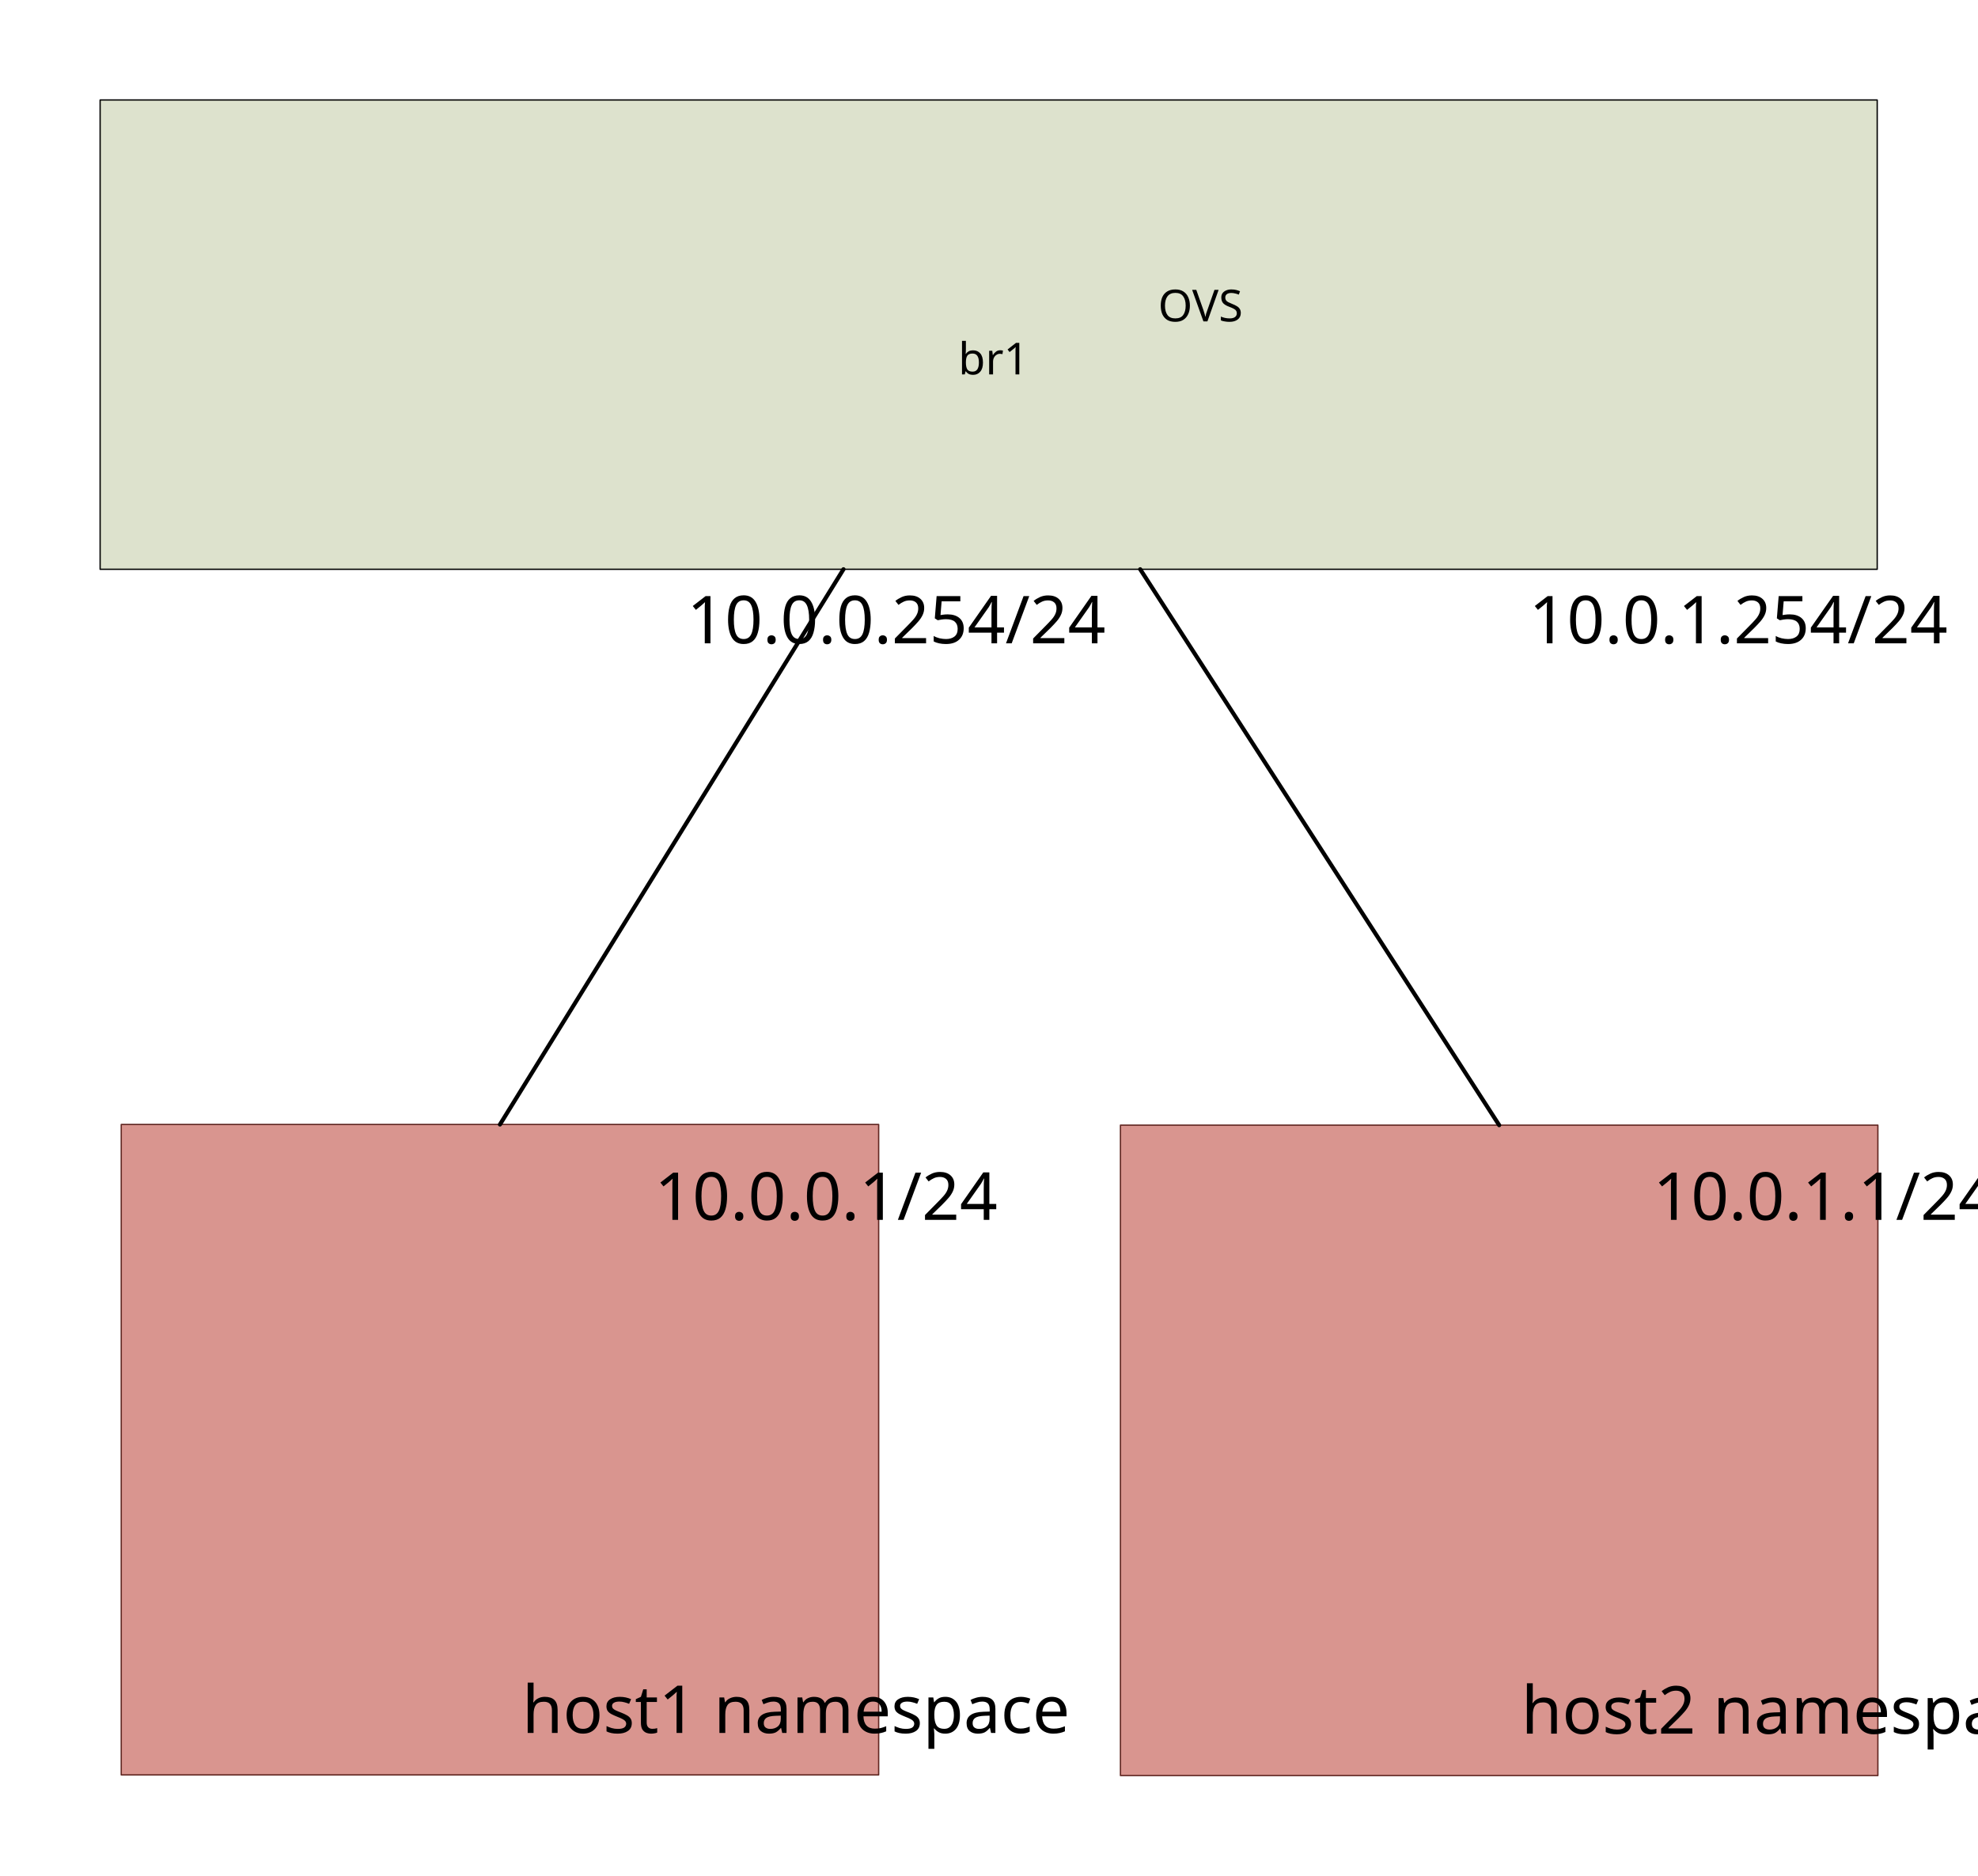
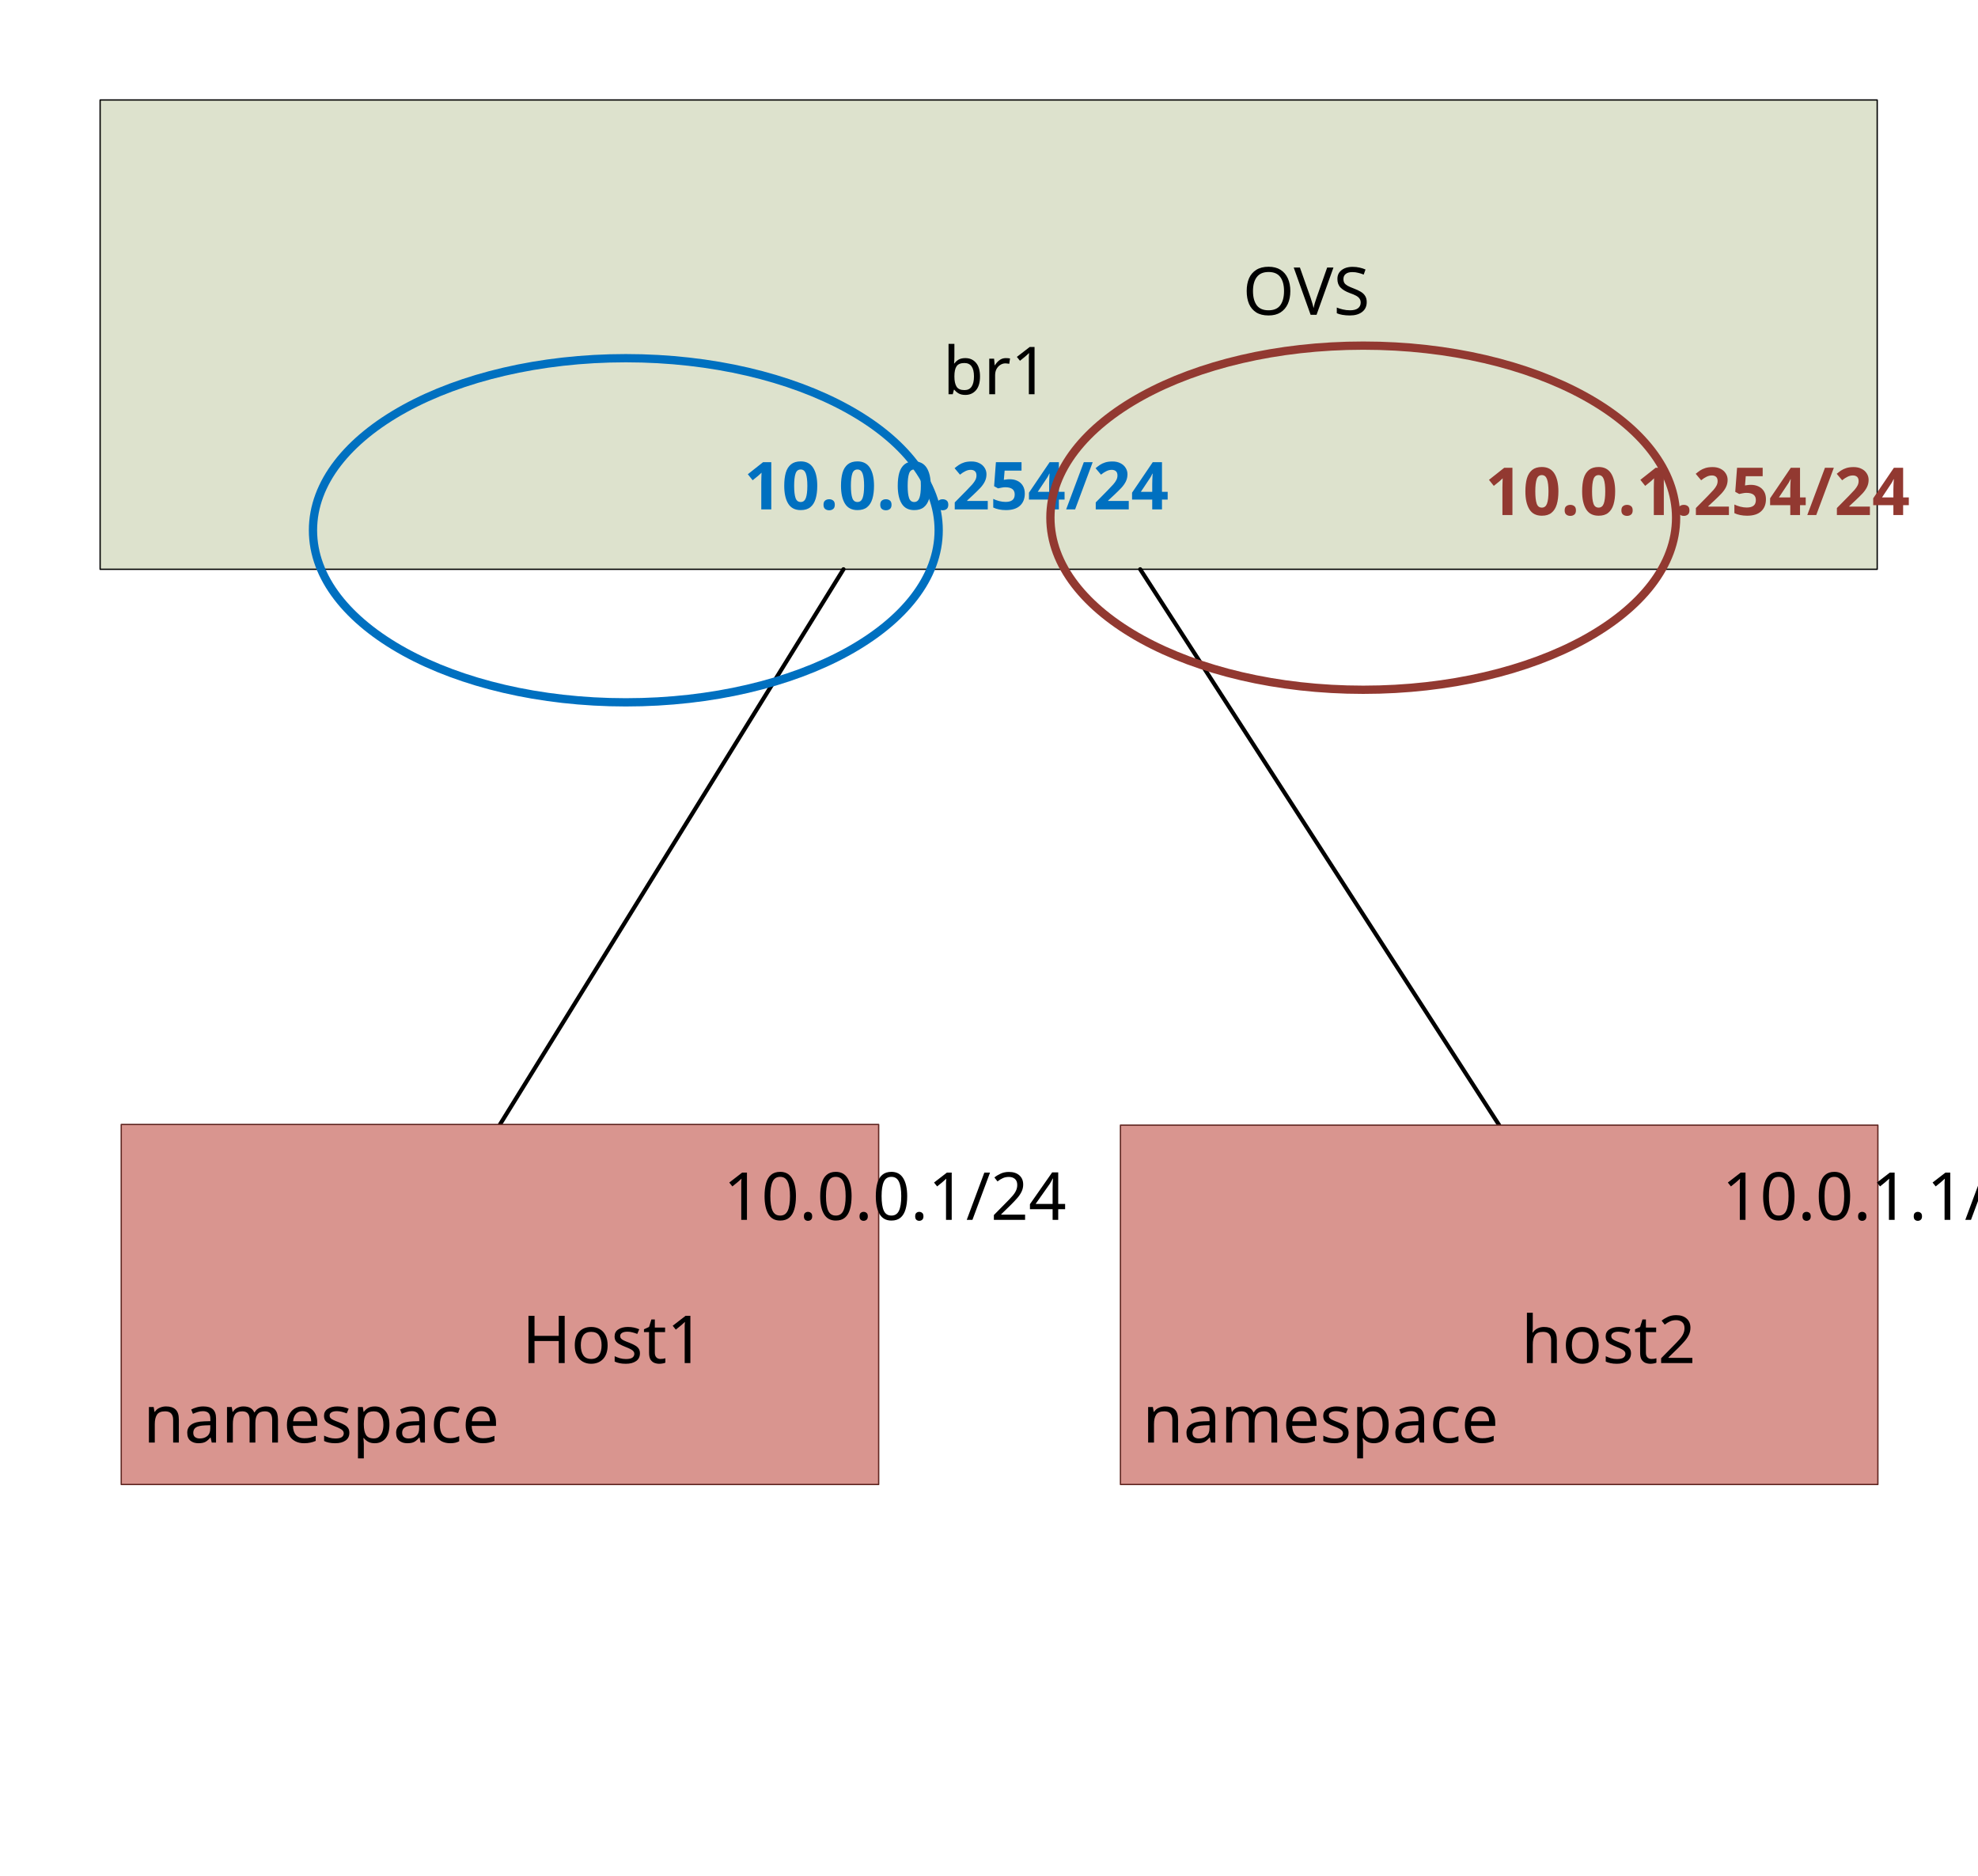
- <svg xmlns="http://www.w3.org/2000/svg" xmlns:ns1="http://schemas.microsoft.com/visio/2003/SVGExtensions/" width="4.978in" height="4.72in" viewBox="0 0 358.397 339.868" xml:space="preserve" color-interpolation-filters="sRGB" class="st8">
+ <svg xmlns="http://www.w3.org/2000/svg" xmlns:ns1="http://schemas.microsoft.com/visio/2003/SVGExtensions/" width="4.978in" height="4.72in" viewBox="0 0 358.397 339.868" xml:space="preserve" color-interpolation-filters="sRGB" class="st11">
  <ns1:documentProperties ns1:langID="1033" ns1:metric="true" ns1:viewMarkup="false">
    <ns1:userDefs>
      <ns1:ud ns1:nameU="msvNoAutoConnect" ns1:val="VT0(1):26" />
    </ns1:userDefs>
  </ns1:documentProperties>
  <style type="text/css">
	
		.st1 {fill:#dde2cd;stroke:#000000;stroke-linecap:round;stroke-linejoin:round;stroke-width:0.24}
- 		.st2 {fill:#000000;font-family:Calibri;font-size:0.667em}
+ 		.st2 {fill:#000000;font-family:Calibri;font-size:1em}
		.st3 {font-size:1em}
- 		.st4 {fill:#d9958f;stroke:#612621;stroke-linecap:round;stroke-linejoin:round;stroke-width:0.24}
- 		.st5 {fill:#000000;font-family:Calibri;font-size:1em}
- 		.st6 {stroke:#000000;stroke-linecap:round;stroke-linejoin:round;stroke-width:0.75}
- 		.st7 {fill:none;stroke:none;stroke-linecap:round;stroke-linejoin:round;stroke-width:0.75}
- 		.st8 {fill:none;fill-rule:evenodd;font-size:12px;overflow:visible;stroke-linecap:square;stroke-miterlimit:3}
+ 		.st4 {stroke:#000000;stroke-linecap:round;stroke-linejoin:round;stroke-width:0.75}
+ 		.st5 {fill:none;stroke:none;stroke-linecap:round;stroke-linejoin:round;stroke-width:0.75}
+ 		.st6 {fill:#0070c0;font-family:Calibri;font-size:1em;font-weight:bold}
+ 		.st7 {fill:#923931;font-family:Calibri;font-size:1em;font-weight:bold}
+ 		.st8 {fill:none;stroke:#0070c0;stroke-linecap:round;stroke-linejoin:round;stroke-width:1.5}
+ 		.st9 {fill:none;stroke:#923931;stroke-linecap:round;stroke-linejoin:round;stroke-width:1.5}
+ 		.st10 {fill:#d9958f;stroke:#612621;stroke-linecap:round;stroke-linejoin:round;stroke-width:0.24}
+ 		.st11 {fill:none;fill-rule:evenodd;font-size:12px;overflow:visible;stroke-linecap:square;stroke-miterlimit:3}
	
	</style>
-   <g ns1:mID="6" ns1:index="2" ns1:groupContext="foregroundPage">
+   <g ns1:mID="6" ns1:index="3" ns1:groupContext="foregroundPage">
    <ns1:pageProperties ns1:drawingScale="0.0393701" ns1:pageScale="0.0393701" ns1:drawingUnits="24" ns1:shadowOffsetX="8.50394" ns1:shadowOffsetY="-8.50394" />
    <ns1:layer ns1:name="Connector" ns1:index="0" />
    <g id="shape2-1" ns1:mID="2" ns1:groupContext="shape" transform="translate(18.12,-236.709)">
      <ns1:userDefs>
        <ns1:ud ns1:nameU="visVersion" ns1:val="VT0(15):26" />
      </ns1:userDefs>
      <ns1:textBlock ns1:margins="rect(4,4,4,4)" ns1:tabSpace="42.5197" />
      <ns1:textRect cx="161.019" cy="297.349" width="322.04" height="85.039" />
      <rect x="0" y="254.829" width="322.037" height="85.039" class="st1" />
-       <text x="154.26" y="294.95" class="st2" ns1:langID="1033">
+       <text x="150.88" y="293.75" class="st2" ns1:langID="1033">
        <ns1:paragraph ns1:horizAlign="1" />
        <ns1:tabList />OVS<ns1:newlineChar />
-         <tspan x="155.5" dy="1.2em" class="st3">br</tspan>1</text>
+         <tspan x="152.73" dy="1.2em" class="st3">br</tspan>1</text>
    </g>
-     <g id="group3-5" transform="translate(21.9468,-18.24)" ns1:mID="3" ns1:groupContext="group">
-       <g id="shape4-6" ns1:mID="4" ns1:groupContext="shape">
+     <g id="shape11-5" ns1:mID="11" ns1:groupContext="shape" ns1:layerMember="0" transform="translate(271.649,-135.982)">
+       <path d="M0 339.87 L-65.05 239.14" class="st4" />
+     </g>
+     <g id="shape12-8" ns1:mID="12" ns1:groupContext="shape" ns1:layerMember="0" transform="translate(90.575,-136.102)">
+       <path d="M0 339.87 L62.25 239.26" class="st4" />
+     </g>
+     <g id="shape13-11" ns1:mID="13" ns1:groupContext="shape" transform="translate(74.1779,-245.9)">
+       <ns1:textBlock ns1:margins="rect(4,4,4,4)" ns1:tabSpace="42.5197" />
+       <ns1:textRect cx="39.208" cy="334.608" width="78.42" height="10.522" />
+       <rect x="0" y="329.347" width="78.416" height="10.522" class="st5" />
+       <text x="4.45" y="338.21" class="st6" ns1:langID="1033">
+         <ns1:paragraph ns1:horizAlign="1" />
+         <ns1:tabList />10.0.0.254/24</text>
+     </g>
+     <g id="shape14-14" ns1:mID="14" ns1:groupContext="shape" transform="translate(208.486,-244.883)">
+       <ns1:textBlock ns1:margins="rect(4,4,4,4)" ns1:tabSpace="42.5197" />
+       <ns1:textRect cx="39.208" cy="334.608" width="78.42" height="10.522" />
+       <rect x="0" y="329.347" width="78.416" height="10.522" class="st5" />
+       <text x="4.45" y="338.21" class="st7" ns1:langID="1033">
+         <ns1:paragraph ns1:horizAlign="1" />
+         <ns1:tabList />10.0.1.254/24</text>
+     </g>
+     <g id="shape18-17" ns1:mID="18" ns1:groupContext="shape" transform="translate(56.6929,-212.598)">
+       <ellipse cx="56.693" cy="308.687" rx="56.693" ry="31.181" class="st8" />
+     </g>
+     <g id="shape19-19" ns1:mID="19" ns1:groupContext="shape" transform="translate(190.326,-214.876)">
+       <ellipse cx="56.693" cy="308.687" rx="56.693" ry="31.181" class="st9" />
+     </g>
+     <g id="group20-21" transform="translate(21.9468,-70.8661)" ns1:mID="20" ns1:groupContext="group">
+       <g id="shape4-22" ns1:mID="4" ns1:groupContext="shape">
        <ns1:userDefs>
          <ns1:ud ns1:nameU="visVersion" ns1:val="VT0(15):26" />
        </ns1:userDefs>
        <ns1:textBlock ns1:margins="rect(4,4,4,4)" ns1:tabSpace="42.5197" ns1:verticalAlign="2" />
-         <ns1:textRect cx="68.628" cy="280.938" width="137.26" height="117.862" />
-         <rect x="0" y="222.007" width="137.257" height="117.862" class="st4" />
-         <text x="4" y="332.27" class="st5" ns1:langID="1033">
+         <ns1:textRect cx="68.628" cy="307.251" width="137.26" height="65.235" />
+         <rect x="0" y="274.633" width="137.257" height="65.235" class="st10" />
+         <text x="4" y="317.87" class="st2" ns1:langID="1033">
          <ns1:paragraph />
-           <ns1:tabList />host1 namespace</text>
+           <ns1:tabList />Host1<ns1:newlineChar />
+           <tspan x="4" dy="1.2em" class="st3">namespace</tspan>
+         </text>
+       </g>
+       <g id="shape15-26" ns1:mID="15" ns1:groupContext="shape" transform="translate(29.4203,-46.2912)">
+         <ns1:textBlock ns1:margins="rect(4,4,4,4)" ns1:tabSpace="42.5197" />
+         <ns1:textRect cx="39.208" cy="334.608" width="78.42" height="10.522" />
+         <rect x="0" y="329.347" width="78.416" height="10.522" class="st5" />
+         <text x="11.06" y="338.21" class="st2" ns1:langID="1033">
+           <ns1:paragraph ns1:horizAlign="1" />
+           <ns1:tabList />10.0.0.1/24</text>
      </g>
    </g>
-     <g id="group6-9" transform="translate(203.021,-18.12)" ns1:mID="6" ns1:groupContext="group">
-       <g id="shape7-10" ns1:mID="7" ns1:groupContext="shape">
+     <g id="group21-29" transform="translate(203.021,-70.8661)" ns1:mID="21" ns1:groupContext="group">
+       <g id="shape7-30" ns1:mID="7" ns1:groupContext="shape">
        <ns1:userDefs>
          <ns1:ud ns1:nameU="visVersion" ns1:val="VT0(15):26" />
        </ns1:userDefs>
        <ns1:textBlock ns1:margins="rect(4,4,4,4)" ns1:tabSpace="42.5197" ns1:verticalAlign="2" />
-         <ns1:textRect cx="68.628" cy="280.938" width="137.26" height="117.862" />
-         <rect x="0" y="222.007" width="137.257" height="117.862" class="st4" />
-         <text x="4" y="332.27" class="st5" ns1:langID="1033">
+         <ns1:textRect cx="68.628" cy="307.311" width="137.26" height="65.115" />
+         <rect x="0" y="274.753" width="137.257" height="65.115" class="st10" />
+         <text x="4" y="317.87" class="st2" ns1:langID="1033">
          <ns1:paragraph />
-           <ns1:tabList />host2 namespace</text>
+           <ns1:tabList />host2<ns1:newlineChar />
+           <tspan x="4" dy="1.2em" class="st3">namespace</tspan>
+         </text>
      </g>
-     </g>
-     <g id="shape11-13" ns1:mID="11" ns1:groupContext="shape" ns1:layerMember="0" transform="translate(271.649,-135.982)">
-       <path d="M0 339.87 L-65.05 239.14" class="st6" />
-     </g>
-     <g id="shape12-16" ns1:mID="12" ns1:groupContext="shape" ns1:layerMember="0" transform="translate(90.575,-136.102)">
-       <path d="M0 339.87 L62.25 239.26" class="st6" />
-     </g>
-     <g id="shape13-19" ns1:mID="13" ns1:groupContext="shape" transform="translate(63.3164,-221.631)">
-       <ns1:textBlock ns1:margins="rect(4,4,4,4)" ns1:tabSpace="42.5197" />
-       <ns1:textRect cx="39.208" cy="334.608" width="78.42" height="10.522" />
-       <rect x="0" y="329.347" width="78.416" height="10.522" class="st7" />
-       <text x="4.98" y="338.21" class="st5" ns1:langID="1033">
-         <ns1:paragraph ns1:horizAlign="1" />
-         <ns1:tabList />10.0.0.254/24</text>
-     </g>
-     <g id="shape14-22" ns1:mID="14" ns1:groupContext="shape" transform="translate(215.91,-221.631)">
-       <ns1:textBlock ns1:margins="rect(4,4,4,4)" ns1:tabSpace="42.5197" />
-       <ns1:textRect cx="39.208" cy="334.608" width="78.42" height="10.522" />
-       <rect x="0" y="329.347" width="78.416" height="10.522" class="st7" />
-       <text x="4.98" y="338.21" class="st5" ns1:langID="1033">
-         <ns1:paragraph ns1:horizAlign="1" />
-         <ns1:tabList />10.0.1.254/24</text>
-     </g>
-     <g id="shape15-25" ns1:mID="15" ns1:groupContext="shape" transform="translate(51.3671,-117.157)">
-       <ns1:textBlock ns1:margins="rect(4,4,4,4)" ns1:tabSpace="42.5197" />
-       <ns1:textRect cx="39.208" cy="334.608" width="78.42" height="10.522" />
-       <rect x="0" y="329.347" width="78.416" height="10.522" class="st7" />
-       <text x="11.06" y="338.21" class="st5" ns1:langID="1033">
-         <ns1:paragraph ns1:horizAlign="1" />
-         <ns1:tabList />10.0.0.1/24</text>
-     </g>
-     <g id="shape16-28" ns1:mID="16" ns1:groupContext="shape" transform="translate(232.321,-117.157)">
-       <ns1:textBlock ns1:margins="rect(4,4,4,4)" ns1:tabSpace="42.5197" />
-       <ns1:textRect cx="39.208" cy="334.608" width="78.42" height="10.522" />
-       <rect x="0" y="329.347" width="78.416" height="10.522" class="st7" />
-       <text x="11.06" y="338.21" class="st5" ns1:langID="1033">
-         <ns1:paragraph ns1:horizAlign="1" />
-         <ns1:tabList />10.0.1.1/24</text>
+       <g id="shape16-34" ns1:mID="16" ns1:groupContext="shape" transform="translate(29.3003,-46.2912)">
+         <ns1:textBlock ns1:margins="rect(4,4,4,4)" ns1:tabSpace="42.5197" />
+         <ns1:textRect cx="39.208" cy="334.608" width="78.42" height="10.522" />
+         <rect x="0" y="329.347" width="78.416" height="10.522" class="st5" />
+         <text x="11.06" y="338.21" class="st2" ns1:langID="1033">
+           <ns1:paragraph ns1:horizAlign="1" />
+           <ns1:tabList />10.0.1.1/24</text>
+       </g>
    </g>
  </g>
</svg>
